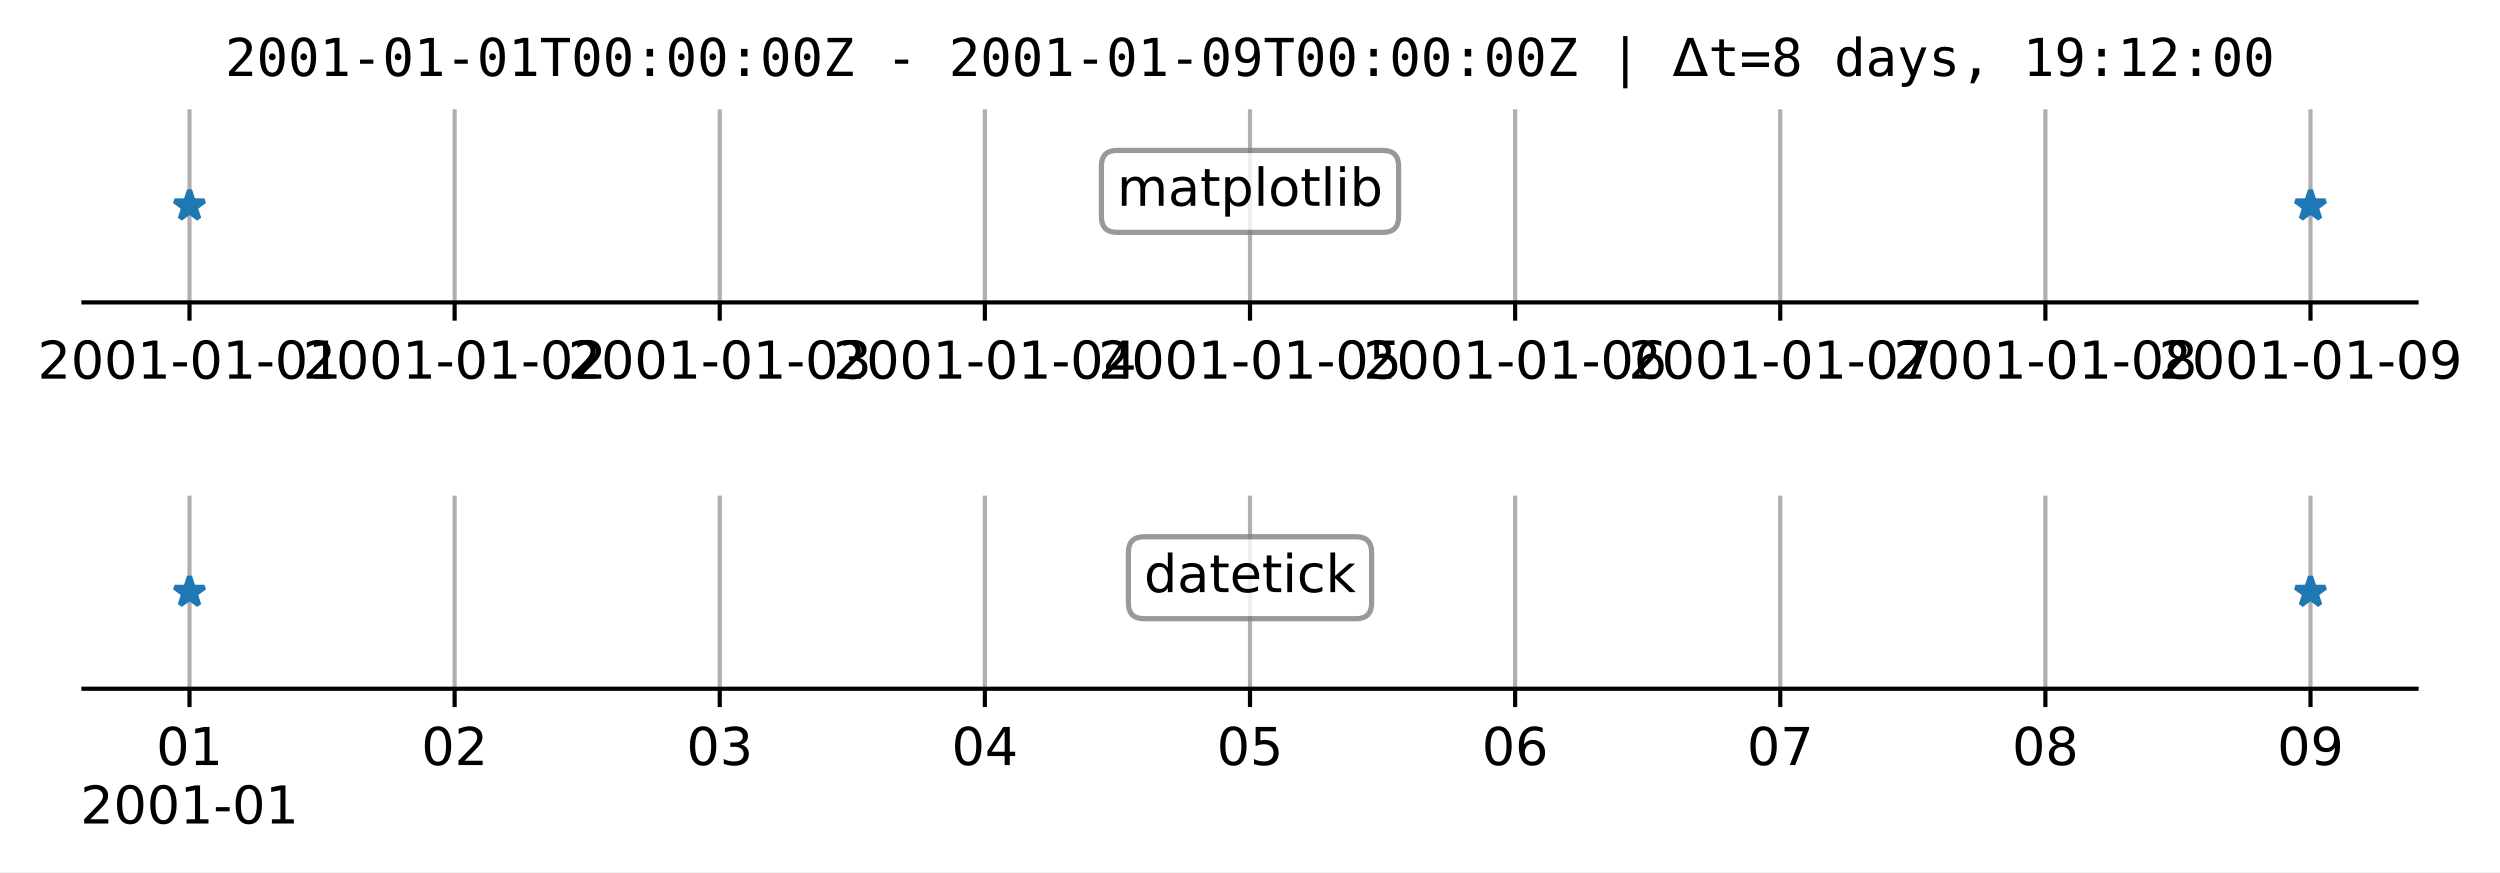
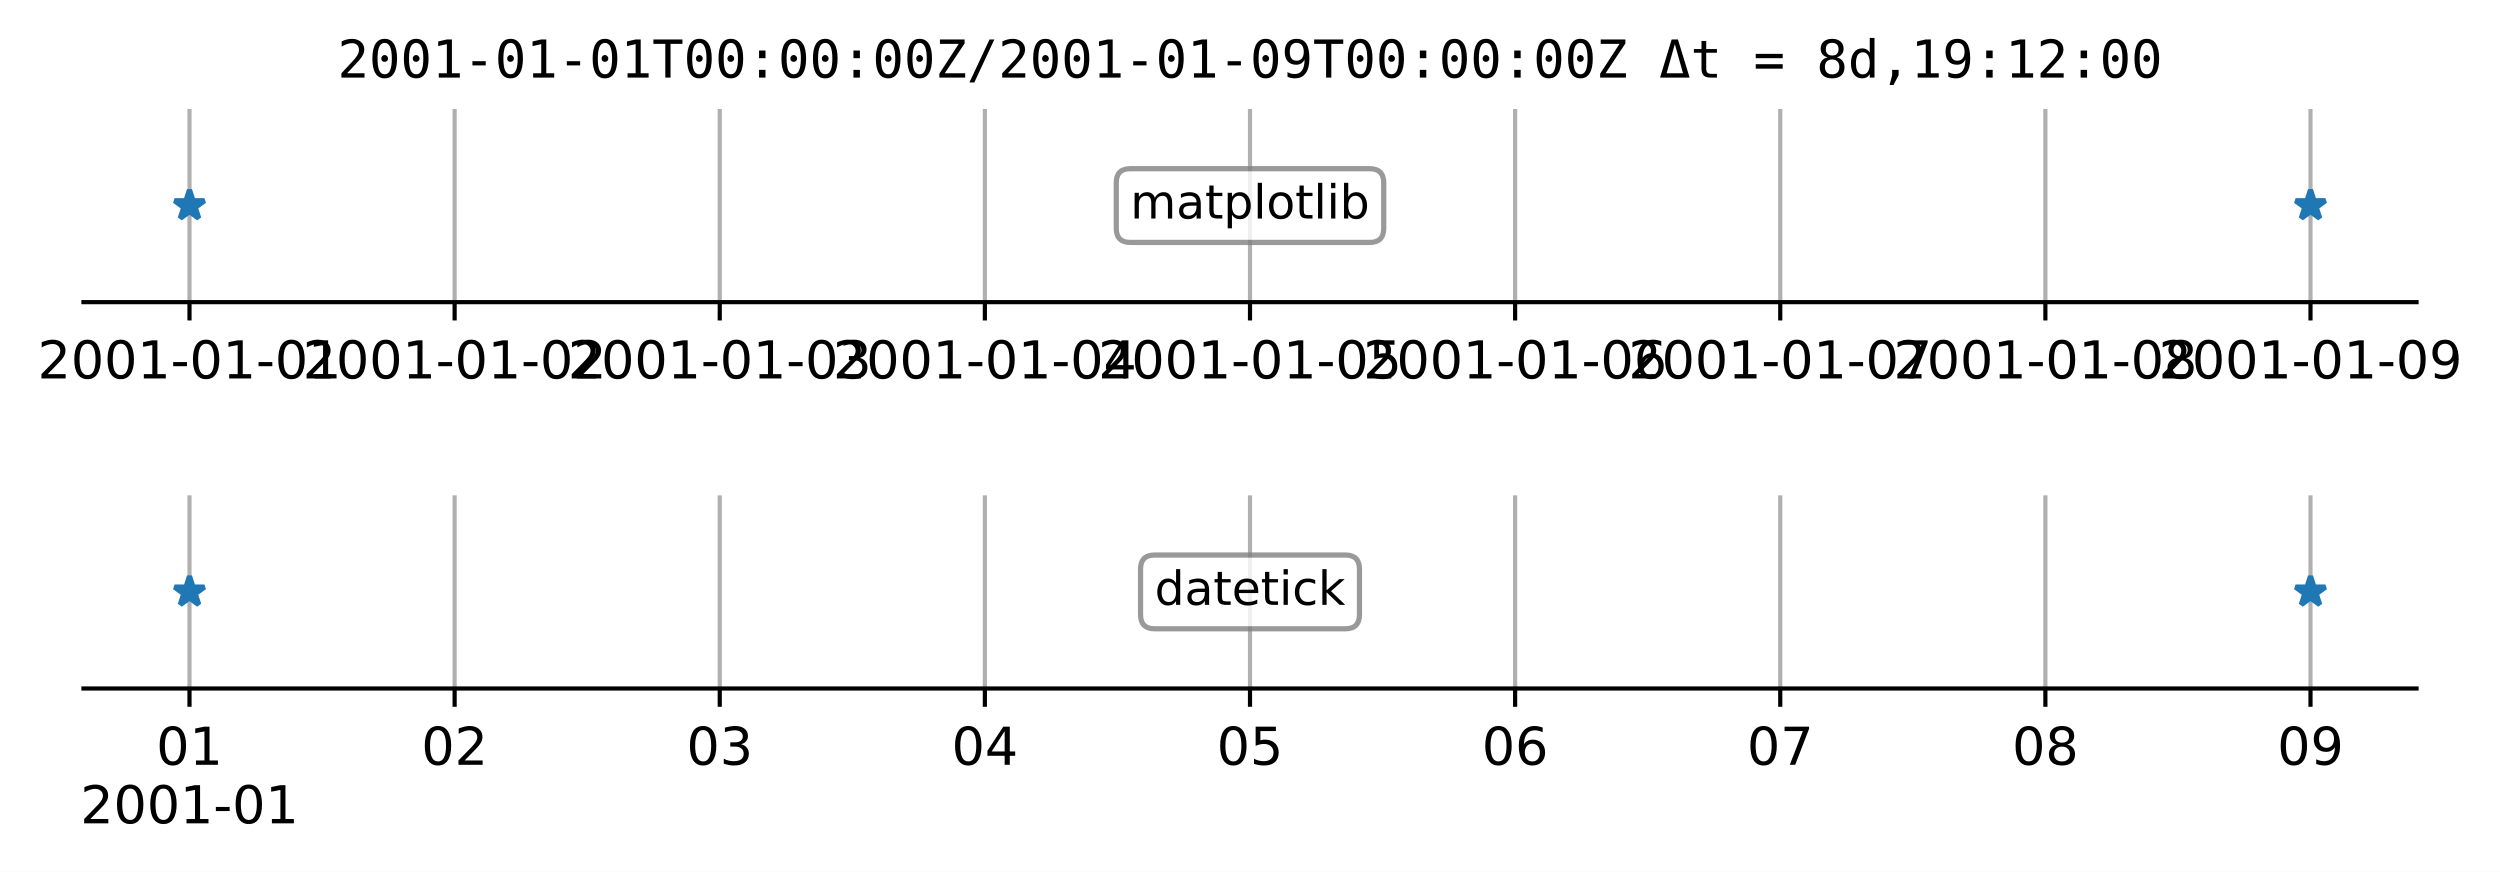
- <svg xmlns="http://www.w3.org/2000/svg" xmlns:xlink="http://www.w3.org/1999/xlink" width="478.334pt" height="166.856pt" viewBox="0 0 478.334 166.856" version="1.1">
+ <svg xmlns="http://www.w3.org/2000/svg" xmlns:xlink="http://www.w3.org/1999/xlink" width="478.334pt" height="166.808pt" viewBox="0 0 478.334 166.808" version="1.1">
  <defs>
    <style type="text/css">*{stroke-linejoin: round; stroke-linecap: butt}</style>
  </defs>
  <g id="figure_1">
    <g id="patch_1">
-       <path d="M 0 166.856  L 478.334 166.856  L 478.334 0  L 0 0  z " style="fill: #ffffff" />
+       <path d="M 0 166.808  L 478.334 166.808  L 478.334 0  L 0 0  z " style="fill: #ffffff" />
    </g>
    <g id="axes_1">
      <g id="patch_2">
-         <path d="M 15.967 57.86  L 462.367 57.86  L 462.367 20.9  L 15.967 20.9  z " style="fill: #ffffff" />
+         <path d="M 15.967 57.812  L 462.367 57.812  L 462.367 20.852  L 15.967 20.852  z " style="fill: #ffffff" />
      </g>
      <g id="matplotlib.axis_1">
        <g id="xtick_1">
          <g id="line2d_1">
-             <path d="M 36.258 57.86  L 36.258 20.9  " clip-path="url(#pf17a32bef1)" style="fill: none; stroke: #b0b0b0; stroke-width: 0.8; stroke-linecap: square" />
+             <path d="M 36.258 57.812  L 36.258 20.852  " clip-path="url(#p30335bb3e2)" style="fill: none; stroke: #b0b0b0; stroke-width: 0.8; stroke-linecap: square" />
          </g>
          <g id="line2d_2">
            <defs>
-               <path id="me325814afb" d="M 0 0  L 0 3.5  " style="stroke: #000000; stroke-width: 0.8" />
+               <path id="m7f9d16325e" d="M 0 0  L 0 3.5  " style="stroke: #000000; stroke-width: 0.8" />
            </defs>
            <g>
-               <use xlink:href="#me325814afb" x="36.258" y="57.86" style="stroke: #000000; stroke-width: 0.8" />
+               <use xlink:href="#m7f9d16325e" x="36.258" y="57.812" style="stroke: #000000; stroke-width: 0.8" />
            </g>
          </g>
          <g id="text_1">
-             <text style="font-size: 10px; font-family: 'DejaVu Sans', 'Bitstream Vera Sans', 'Computer Modern Sans Serif', 'Lucida Grande', 'Verdana', 'Geneva', 'Lucid', 'Arial', 'Helvetica', 'Avant Garde', sans-serif; text-anchor: middle" x="36.258" y="72.458" transform="rotate(-0 36.25781 72.45844)">2001-01-01</text>
+             <text style="font-size: 10px; font-family: 'DejaVu Sans', 'Bitstream Vera Sans', 'Computer Modern Sans Serif', 'Lucida Grande', 'Verdana', 'Geneva', 'Lucid', 'Arial', 'Helvetica', 'Avant Garde', sans-serif; text-anchor: middle" x="36.258" y="72.41" transform="rotate(-0 36.25781 72.41)">2001-01-01</text>
          </g>
        </g>
        <g id="xtick_2">
          <g id="line2d_3">
-             <path d="M 86.985 57.86  L 86.985 20.9  " clip-path="url(#pf17a32bef1)" style="fill: none; stroke: #b0b0b0; stroke-width: 0.8; stroke-linecap: square" />
+             <path d="M 86.985 57.812  L 86.985 20.852  " clip-path="url(#p30335bb3e2)" style="fill: none; stroke: #b0b0b0; stroke-width: 0.8; stroke-linecap: square" />
          </g>
          <g id="line2d_4">
            <g>
-               <use xlink:href="#me325814afb" x="86.985" y="57.86" style="stroke: #000000; stroke-width: 0.8" />
+               <use xlink:href="#m7f9d16325e" x="86.985" y="57.812" style="stroke: #000000; stroke-width: 0.8" />
            </g>
          </g>
          <g id="text_2">
-             <text style="font-size: 10px; font-family: 'DejaVu Sans', 'Bitstream Vera Sans', 'Computer Modern Sans Serif', 'Lucida Grande', 'Verdana', 'Geneva', 'Lucid', 'Arial', 'Helvetica', 'Avant Garde', sans-serif; text-anchor: middle" x="86.985" y="72.458" transform="rotate(-0 86.98508 72.45844)">2001-01-02</text>
+             <text style="font-size: 10px; font-family: 'DejaVu Sans', 'Bitstream Vera Sans', 'Computer Modern Sans Serif', 'Lucida Grande', 'Verdana', 'Geneva', 'Lucid', 'Arial', 'Helvetica', 'Avant Garde', sans-serif; text-anchor: middle" x="86.985" y="72.41" transform="rotate(-0 86.98508 72.41)">2001-01-02</text>
          </g>
        </g>
        <g id="xtick_3">
          <g id="line2d_5">
-             <path d="M 137.712 57.86  L 137.712 20.9  " clip-path="url(#pf17a32bef1)" style="fill: none; stroke: #b0b0b0; stroke-width: 0.8; stroke-linecap: square" />
+             <path d="M 137.712 57.812  L 137.712 20.852  " clip-path="url(#p30335bb3e2)" style="fill: none; stroke: #b0b0b0; stroke-width: 0.8; stroke-linecap: square" />
          </g>
          <g id="line2d_6">
            <g>
-               <use xlink:href="#me325814afb" x="137.712" y="57.86" style="stroke: #000000; stroke-width: 0.8" />
+               <use xlink:href="#m7f9d16325e" x="137.712" y="57.812" style="stroke: #000000; stroke-width: 0.8" />
            </g>
          </g>
          <g id="text_3">
-             <text style="font-size: 10px; font-family: 'DejaVu Sans', 'Bitstream Vera Sans', 'Computer Modern Sans Serif', 'Lucida Grande', 'Verdana', 'Geneva', 'Lucid', 'Arial', 'Helvetica', 'Avant Garde', sans-serif; text-anchor: middle" x="137.712" y="72.458" transform="rotate(-0 137.7124 72.45844)">2001-01-03</text>
+             <text style="font-size: 10px; font-family: 'DejaVu Sans', 'Bitstream Vera Sans', 'Computer Modern Sans Serif', 'Lucida Grande', 'Verdana', 'Geneva', 'Lucid', 'Arial', 'Helvetica', 'Avant Garde', sans-serif; text-anchor: middle" x="137.712" y="72.41" transform="rotate(-0 137.7124 72.41)">2001-01-03</text>
          </g>
        </g>
        <g id="xtick_4">
          <g id="line2d_7">
-             <path d="M 188.44 57.86  L 188.44 20.9  " clip-path="url(#pf17a32bef1)" style="fill: none; stroke: #b0b0b0; stroke-width: 0.8; stroke-linecap: square" />
+             <path d="M 188.44 57.812  L 188.44 20.852  " clip-path="url(#p30335bb3e2)" style="fill: none; stroke: #b0b0b0; stroke-width: 0.8; stroke-linecap: square" />
          </g>
          <g id="line2d_8">
            <g>
-               <use xlink:href="#me325814afb" x="188.44" y="57.86" style="stroke: #000000; stroke-width: 0.8" />
+               <use xlink:href="#m7f9d16325e" x="188.44" y="57.812" style="stroke: #000000; stroke-width: 0.8" />
            </g>
          </g>
          <g id="text_4">
-             <text style="font-size: 10px; font-family: 'DejaVu Sans', 'Bitstream Vera Sans', 'Computer Modern Sans Serif', 'Lucida Grande', 'Verdana', 'Geneva', 'Lucid', 'Arial', 'Helvetica', 'Avant Garde', sans-serif; text-anchor: middle" x="188.44" y="72.458" transform="rotate(-0 188.4396 72.45844)">2001-01-04</text>
+             <text style="font-size: 10px; font-family: 'DejaVu Sans', 'Bitstream Vera Sans', 'Computer Modern Sans Serif', 'Lucida Grande', 'Verdana', 'Geneva', 'Lucid', 'Arial', 'Helvetica', 'Avant Garde', sans-serif; text-anchor: middle" x="188.44" y="72.41" transform="rotate(-0 188.4396 72.41)">2001-01-04</text>
          </g>
        </g>
        <g id="xtick_5">
          <g id="line2d_9">
-             <path d="M 239.167 57.86  L 239.167 20.9  " clip-path="url(#pf17a32bef1)" style="fill: none; stroke: #b0b0b0; stroke-width: 0.8; stroke-linecap: square" />
+             <path d="M 239.167 57.812  L 239.167 20.852  " clip-path="url(#p30335bb3e2)" style="fill: none; stroke: #b0b0b0; stroke-width: 0.8; stroke-linecap: square" />
          </g>
          <g id="line2d_10">
            <g>
-               <use xlink:href="#me325814afb" x="239.167" y="57.86" style="stroke: #000000; stroke-width: 0.8" />
+               <use xlink:href="#m7f9d16325e" x="239.167" y="57.812" style="stroke: #000000; stroke-width: 0.8" />
            </g>
          </g>
          <g id="text_5">
-             <text style="font-size: 10px; font-family: 'DejaVu Sans', 'Bitstream Vera Sans', 'Computer Modern Sans Serif', 'Lucida Grande', 'Verdana', 'Geneva', 'Lucid', 'Arial', 'Helvetica', 'Avant Garde', sans-serif; text-anchor: middle" x="239.167" y="72.458" transform="rotate(-0 239.1669 72.45844)">2001-01-05</text>
+             <text style="font-size: 10px; font-family: 'DejaVu Sans', 'Bitstream Vera Sans', 'Computer Modern Sans Serif', 'Lucida Grande', 'Verdana', 'Geneva', 'Lucid', 'Arial', 'Helvetica', 'Avant Garde', sans-serif; text-anchor: middle" x="239.167" y="72.41" transform="rotate(-0 239.1669 72.41)">2001-01-05</text>
          </g>
        </g>
        <g id="xtick_6">
          <g id="line2d_11">
-             <path d="M 289.894 57.86  L 289.894 20.9  " clip-path="url(#pf17a32bef1)" style="fill: none; stroke: #b0b0b0; stroke-width: 0.8; stroke-linecap: square" />
+             <path d="M 289.894 57.812  L 289.894 20.852  " clip-path="url(#p30335bb3e2)" style="fill: none; stroke: #b0b0b0; stroke-width: 0.8; stroke-linecap: square" />
          </g>
          <g id="line2d_12">
            <g>
-               <use xlink:href="#me325814afb" x="289.894" y="57.86" style="stroke: #000000; stroke-width: 0.8" />
+               <use xlink:href="#m7f9d16325e" x="289.894" y="57.812" style="stroke: #000000; stroke-width: 0.8" />
            </g>
          </g>
          <g id="text_6">
-             <text style="font-size: 10px; font-family: 'DejaVu Sans', 'Bitstream Vera Sans', 'Computer Modern Sans Serif', 'Lucida Grande', 'Verdana', 'Geneva', 'Lucid', 'Arial', 'Helvetica', 'Avant Garde', sans-serif; text-anchor: middle" x="289.894" y="72.458" transform="rotate(-0 289.8942 72.45844)">2001-01-06</text>
+             <text style="font-size: 10px; font-family: 'DejaVu Sans', 'Bitstream Vera Sans', 'Computer Modern Sans Serif', 'Lucida Grande', 'Verdana', 'Geneva', 'Lucid', 'Arial', 'Helvetica', 'Avant Garde', sans-serif; text-anchor: middle" x="289.894" y="72.41" transform="rotate(-0 289.8942 72.41)">2001-01-06</text>
          </g>
        </g>
        <g id="xtick_7">
          <g id="line2d_13">
-             <path d="M 340.621 57.86  L 340.621 20.9  " clip-path="url(#pf17a32bef1)" style="fill: none; stroke: #b0b0b0; stroke-width: 0.8; stroke-linecap: square" />
+             <path d="M 340.621 57.812  L 340.621 20.852  " clip-path="url(#p30335bb3e2)" style="fill: none; stroke: #b0b0b0; stroke-width: 0.8; stroke-linecap: square" />
          </g>
          <g id="line2d_14">
            <g>
-               <use xlink:href="#me325814afb" x="340.621" y="57.86" style="stroke: #000000; stroke-width: 0.8" />
+               <use xlink:href="#m7f9d16325e" x="340.621" y="57.812" style="stroke: #000000; stroke-width: 0.8" />
            </g>
          </g>
          <g id="text_7">
-             <text style="font-size: 10px; font-family: 'DejaVu Sans', 'Bitstream Vera Sans', 'Computer Modern Sans Serif', 'Lucida Grande', 'Verdana', 'Geneva', 'Lucid', 'Arial', 'Helvetica', 'Avant Garde', sans-serif; text-anchor: middle" x="340.621" y="72.458" transform="rotate(-0 340.6214 72.45844)">2001-01-07</text>
+             <text style="font-size: 10px; font-family: 'DejaVu Sans', 'Bitstream Vera Sans', 'Computer Modern Sans Serif', 'Lucida Grande', 'Verdana', 'Geneva', 'Lucid', 'Arial', 'Helvetica', 'Avant Garde', sans-serif; text-anchor: middle" x="340.621" y="72.41" transform="rotate(-0 340.6214 72.41)">2001-01-07</text>
          </g>
        </g>
        <g id="xtick_8">
          <g id="line2d_15">
-             <path d="M 391.349 57.86  L 391.349 20.9  " clip-path="url(#pf17a32bef1)" style="fill: none; stroke: #b0b0b0; stroke-width: 0.8; stroke-linecap: square" />
+             <path d="M 391.349 57.812  L 391.349 20.852  " clip-path="url(#p30335bb3e2)" style="fill: none; stroke: #b0b0b0; stroke-width: 0.8; stroke-linecap: square" />
          </g>
          <g id="line2d_16">
            <g>
-               <use xlink:href="#me325814afb" x="391.349" y="57.86" style="stroke: #000000; stroke-width: 0.8" />
+               <use xlink:href="#m7f9d16325e" x="391.349" y="57.812" style="stroke: #000000; stroke-width: 0.8" />
            </g>
          </g>
          <g id="text_8">
-             <text style="font-size: 10px; font-family: 'DejaVu Sans', 'Bitstream Vera Sans', 'Computer Modern Sans Serif', 'Lucida Grande', 'Verdana', 'Geneva', 'Lucid', 'Arial', 'Helvetica', 'Avant Garde', sans-serif; text-anchor: middle" x="391.349" y="72.458" transform="rotate(-0 391.3487 72.45844)">2001-01-08</text>
+             <text style="font-size: 10px; font-family: 'DejaVu Sans', 'Bitstream Vera Sans', 'Computer Modern Sans Serif', 'Lucida Grande', 'Verdana', 'Geneva', 'Lucid', 'Arial', 'Helvetica', 'Avant Garde', sans-serif; text-anchor: middle" x="391.349" y="72.41" transform="rotate(-0 391.3487 72.41)">2001-01-08</text>
          </g>
        </g>
        <g id="xtick_9">
          <g id="line2d_17">
-             <path d="M 442.076 57.86  L 442.076 20.9  " clip-path="url(#pf17a32bef1)" style="fill: none; stroke: #b0b0b0; stroke-width: 0.8; stroke-linecap: square" />
+             <path d="M 442.076 57.812  L 442.076 20.852  " clip-path="url(#p30335bb3e2)" style="fill: none; stroke: #b0b0b0; stroke-width: 0.8; stroke-linecap: square" />
          </g>
          <g id="line2d_18">
            <g>
-               <use xlink:href="#me325814afb" x="442.076" y="57.86" style="stroke: #000000; stroke-width: 0.8" />
+               <use xlink:href="#m7f9d16325e" x="442.076" y="57.812" style="stroke: #000000; stroke-width: 0.8" />
            </g>
          </g>
          <g id="text_9">
-             <text style="font-size: 10px; font-family: 'DejaVu Sans', 'Bitstream Vera Sans', 'Computer Modern Sans Serif', 'Lucida Grande', 'Verdana', 'Geneva', 'Lucid', 'Arial', 'Helvetica', 'Avant Garde', sans-serif; text-anchor: middle" x="442.076" y="72.458" transform="rotate(-0 442.076 72.45844)">2001-01-09</text>
+             <text style="font-size: 10px; font-family: 'DejaVu Sans', 'Bitstream Vera Sans', 'Computer Modern Sans Serif', 'Lucida Grande', 'Verdana', 'Geneva', 'Lucid', 'Arial', 'Helvetica', 'Avant Garde', sans-serif; text-anchor: middle" x="442.076" y="72.41" transform="rotate(-0 442.076 72.41)">2001-01-09</text>
          </g>
        </g>
      </g>
      <g id="line2d_19">
        <defs>
-           <path id="m3e14583395" d="M 0 -3  L -0.674 -0.927  L -2.853 -0.927  L -1.09 0.354  L -1.763 2.427  L -0 1.146  L 1.763 2.427  L 1.09 0.354  L 2.853 -0.927  L 0.674 -0.927  z " style="stroke: #1f77b4; stroke-linejoin: bevel" />
+           <path id="ma460744a29" d="M 0 -3  L -0.674 -0.927  L -2.853 -0.927  L -1.09 0.354  L -1.763 2.427  L -0 1.146  L 1.763 2.427  L 1.09 0.354  L 2.853 -0.927  L 0.674 -0.927  z " style="stroke: #1f77b4; stroke-linejoin: bevel" />
        </defs>
-         <g clip-path="url(#pf17a32bef1)">
-           <use xlink:href="#m3e14583395" x="36.258" y="39.38" style="fill: #1f77b4; stroke: #1f77b4; stroke-linejoin: bevel" />
-           <use xlink:href="#m3e14583395" x="442.076" y="39.38" style="fill: #1f77b4; stroke: #1f77b4; stroke-linejoin: bevel" />
+         <g clip-path="url(#p30335bb3e2)">
+           <use xlink:href="#ma460744a29" x="36.258" y="39.332" style="fill: #1f77b4; stroke: #1f77b4; stroke-linejoin: bevel" />
+           <use xlink:href="#ma460744a29" x="442.076" y="39.332" style="fill: #1f77b4; stroke: #1f77b4; stroke-linejoin: bevel" />
        </g>
      </g>
      <g id="patch_3">
-         <path d="M 15.967 57.86  L 462.367 57.86  " style="fill: none; stroke: #000000; stroke-width: 0.8; stroke-linejoin: miter; stroke-linecap: square" />
+         <path d="M 15.967 57.812  L 462.367 57.812  " style="fill: none; stroke: #000000; stroke-width: 0.8; stroke-linejoin: miter; stroke-linecap: square" />
      </g>
      <g id="text_10">
        <g id="patch_4">
-           <path d="M 213.737 44.46  L 264.597 44.46  Q 267.597 44.46 267.597 41.46  L 267.597 31.782  Q 267.597 28.782 264.597 28.782  L 213.737 28.782  Q 210.737 28.782 210.737 31.782  L 210.737 41.46  Q 210.737 44.46 213.737 44.46  z " style="fill: #ffffff; opacity: 0.8; stroke: #808080; stroke-linejoin: miter" />
-         </g>
-         <text style="font-size: 10px; font-family: 'DejaVu Sans', 'Bitstream Vera Sans', 'Computer Modern Sans Serif', 'Lucida Grande', 'Verdana', 'Geneva', 'Lucid', 'Arial', 'Helvetica', 'Avant Garde', sans-serif; text-anchor: middle" x="239.167" y="39.38" transform="rotate(-0 239.1669 39.38)">matplotlib</text>
+           <path d="M 216.28 46.387  L 262.054 46.387  Q 264.754 46.387 264.754 43.687  L 264.754 34.976  Q 264.754 32.276 262.054 32.276  L 216.28 32.276  Q 213.58 32.276 213.58 34.976  L 213.58 43.687  Q 213.58 46.387 216.28 46.387  z " style="fill: #ffffff; opacity: 0.8; stroke: #808080; stroke-linejoin: miter" />
+         </g>
+         <text style="font-size: 9px; font-family: 'DejaVu Sans', 'Bitstream Vera Sans', 'Computer Modern Sans Serif', 'Lucida Grande', 'Verdana', 'Geneva', 'Lucid', 'Arial', 'Helvetica', 'Avant Garde', sans-serif; text-anchor: middle" x="239.167" y="41.815" transform="rotate(-0 239.1669 41.815)">matplotlib</text>
      </g>
      <g id="text_11">
-         <g transform="translate(43.0669 14.9)">
-           <text>
-             <tspan x="0" y="-0.359" style="font-size: 10px; font-family: 'DejaVu Sans Mono'">2</tspan>
-             <tspan x="6.021" y="-0.359" style="font-size: 10px; font-family: 'DejaVu Sans Mono'">0</tspan>
-             <tspan x="12.041" y="-0.359" style="font-size: 10px; font-family: 'DejaVu Sans Mono'">0</tspan>
-             <tspan x="18.062" y="-0.359" style="font-size: 10px; font-family: 'DejaVu Sans Mono'">1</tspan>
-             <tspan x="24.082" y="-0.359" style="font-size: 10px; font-family: 'DejaVu Sans Mono'">-</tspan>
-             <tspan x="30.103" y="-0.359" style="font-size: 10px; font-family: 'DejaVu Sans Mono'">0</tspan>
-             <tspan x="36.123" y="-0.359" style="font-size: 10px; font-family: 'DejaVu Sans Mono'">1</tspan>
-             <tspan x="42.144" y="-0.359" style="font-size: 10px; font-family: 'DejaVu Sans Mono'">-</tspan>
-             <tspan x="48.164" y="-0.359" style="font-size: 10px; font-family: 'DejaVu Sans Mono'">0</tspan>
-             <tspan x="54.185" y="-0.359" style="font-size: 10px; font-family: 'DejaVu Sans Mono'">1</tspan>
-             <tspan x="60.205" y="-0.359" style="font-size: 10px; font-family: 'DejaVu Sans Mono'">T</tspan>
-             <tspan x="66.226" y="-0.359" style="font-size: 10px; font-family: 'DejaVu Sans Mono'">0</tspan>
-             <tspan x="72.246" y="-0.359" style="font-size: 10px; font-family: 'DejaVu Sans Mono'">0</tspan>
-             <tspan x="78.267" y="-0.359" style="font-size: 10px; font-family: 'DejaVu Sans Mono'">:</tspan>
-             <tspan x="84.287" y="-0.359" style="font-size: 10px; font-family: 'DejaVu Sans Mono'">0</tspan>
-             <tspan x="90.308" y="-0.359" style="font-size: 10px; font-family: 'DejaVu Sans Mono'">0</tspan>
-             <tspan x="96.328" y="-0.359" style="font-size: 10px; font-family: 'DejaVu Sans Mono'">:</tspan>
-             <tspan x="102.349" y="-0.359" style="font-size: 10px; font-family: 'DejaVu Sans Mono'">0</tspan>
-             <tspan x="108.369" y="-0.359" style="font-size: 10px; font-family: 'DejaVu Sans Mono'">0</tspan>
-             <tspan x="114.39" y="-0.359" style="font-size: 10px; font-family: 'DejaVu Sans Mono'">Z</tspan>
-             <tspan x="120.41" y="-0.359" style="font-size: 10px; font-family: 'DejaVu Sans Mono'"> </tspan>
-             <tspan x="126.431" y="-0.359" style="font-size: 10px; font-family: 'DejaVu Sans Mono'">-</tspan>
-             <tspan x="132.451" y="-0.359" style="font-size: 10px; font-family: 'DejaVu Sans Mono'"> </tspan>
-             <tspan x="138.472" y="-0.359" style="font-size: 10px; font-family: 'DejaVu Sans Mono'">2</tspan>
-             <tspan x="144.492" y="-0.359" style="font-size: 10px; font-family: 'DejaVu Sans Mono'">0</tspan>
-             <tspan x="150.513" y="-0.359" style="font-size: 10px; font-family: 'DejaVu Sans Mono'">0</tspan>
-             <tspan x="156.533" y="-0.359" style="font-size: 10px; font-family: 'DejaVu Sans Mono'">1</tspan>
-             <tspan x="162.554" y="-0.359" style="font-size: 10px; font-family: 'DejaVu Sans Mono'">-</tspan>
-             <tspan x="168.574" y="-0.359" style="font-size: 10px; font-family: 'DejaVu Sans Mono'">0</tspan>
-             <tspan x="174.595" y="-0.359" style="font-size: 10px; font-family: 'DejaVu Sans Mono'">1</tspan>
-             <tspan x="180.615" y="-0.359" style="font-size: 10px; font-family: 'DejaVu Sans Mono'">-</tspan>
-             <tspan x="186.636" y="-0.359" style="font-size: 10px; font-family: 'DejaVu Sans Mono'">0</tspan>
-             <tspan x="192.656" y="-0.359" style="font-size: 10px; font-family: 'DejaVu Sans Mono'">9</tspan>
-             <tspan x="198.677" y="-0.359" style="font-size: 10px; font-family: 'DejaVu Sans Mono'">T</tspan>
-             <tspan x="204.697" y="-0.359" style="font-size: 10px; font-family: 'DejaVu Sans Mono'">0</tspan>
-             <tspan x="210.718" y="-0.359" style="font-size: 10px; font-family: 'DejaVu Sans Mono'">0</tspan>
-             <tspan x="216.738" y="-0.359" style="font-size: 10px; font-family: 'DejaVu Sans Mono'">:</tspan>
-             <tspan x="222.759" y="-0.359" style="font-size: 10px; font-family: 'DejaVu Sans Mono'">0</tspan>
-             <tspan x="228.779" y="-0.359" style="font-size: 10px; font-family: 'DejaVu Sans Mono'">0</tspan>
-             <tspan x="234.8" y="-0.359" style="font-size: 10px; font-family: 'DejaVu Sans Mono'">:</tspan>
-             <tspan x="240.82" y="-0.359" style="font-size: 10px; font-family: 'DejaVu Sans Mono'">0</tspan>
-             <tspan x="246.841" y="-0.359" style="font-size: 10px; font-family: 'DejaVu Sans Mono'">0</tspan>
-             <tspan x="252.861" y="-0.359" style="font-size: 10px; font-family: 'DejaVu Sans Mono'">Z</tspan>
-             <tspan x="258.882" y="-0.359" style="font-size: 10px; font-family: 'DejaVu Sans Mono'"> </tspan>
-             <tspan x="264.902" y="-0.359" style="font-size: 10px; font-family: 'DejaVu Sans Mono'">|</tspan>
-             <tspan x="270.923" y="-0.359" style="font-size: 10px; font-family: 'DejaVu Sans Mono'"> </tspan>
-             <tspan x="283.784" y="-0.359" style="font-size: 10px; font-family: 'DejaVu Sans Mono'">t</tspan>
-             <tspan x="289.805" y="-0.359" style="font-size: 10px; font-family: 'DejaVu Sans Mono'">=</tspan>
-             <tspan x="295.825" y="-0.359" style="font-size: 10px; font-family: 'DejaVu Sans Mono'">8</tspan>
-             <tspan x="301.846" y="-0.359" style="font-size: 10px; font-family: 'DejaVu Sans Mono'"> </tspan>
-             <tspan x="307.866" y="-0.359" style="font-size: 10px; font-family: 'DejaVu Sans Mono'">d</tspan>
-             <tspan x="313.887" y="-0.359" style="font-size: 10px; font-family: 'DejaVu Sans Mono'">a</tspan>
-             <tspan x="319.907" y="-0.359" style="font-size: 10px; font-family: 'DejaVu Sans Mono'">y</tspan>
-             <tspan x="325.928" y="-0.359" style="font-size: 10px; font-family: 'DejaVu Sans Mono'">s</tspan>
-             <tspan x="331.948" y="-0.359" style="font-size: 10px; font-family: 'DejaVu Sans Mono'">,</tspan>
-             <tspan x="337.969" y="-0.359" style="font-size: 10px; font-family: 'DejaVu Sans Mono'"> </tspan>
-             <tspan x="343.989" y="-0.359" style="font-size: 10px; font-family: 'DejaVu Sans Mono'">1</tspan>
-             <tspan x="350.01" y="-0.359" style="font-size: 10px; font-family: 'DejaVu Sans Mono'">9</tspan>
-             <tspan x="356.03" y="-0.359" style="font-size: 10px; font-family: 'DejaVu Sans Mono'">:</tspan>
-             <tspan x="362.051" y="-0.359" style="font-size: 10px; font-family: 'DejaVu Sans Mono'">1</tspan>
-             <tspan x="368.071" y="-0.359" style="font-size: 10px; font-family: 'DejaVu Sans Mono'">2</tspan>
-             <tspan x="374.092" y="-0.359" style="font-size: 10px; font-family: 'DejaVu Sans Mono'">:</tspan>
-             <tspan x="380.112" y="-0.359" style="font-size: 10px; font-family: 'DejaVu Sans Mono'">0</tspan>
-             <tspan x="386.133" y="-0.359" style="font-size: 10px; font-family: 'DejaVu Sans Mono'">0</tspan>
-             <tspan x="276.943" y="-0.359" style="font-size: 10px; font-family: 'DejaVu Sans'">Δ</tspan>
-           </text>
-         </g>
+         <text style="font-size: 10px; font-family: 'DejaVu Sans Mono', 'Bitstream Vera Sans Mono', 'Computer Modern Typewriter', 'Andale Mono', 'Nimbus Mono L', 'Courier New', 'Courier', 'Fixed', 'Terminal', monospace; text-anchor: middle" x="239.167" y="14.852" transform="rotate(-0 239.1669 14.85156)">2001-01-01T00:00:00Z/2001-01-09T00:00:00Z Δt = 8d,19:12:00</text>
      </g>
    </g>
    <g id="axes_2">
      <g id="patch_5">
-         <path d="M 15.967 131.78  L 462.367 131.78  L 462.367 94.82  L 15.967 94.82  z " style="fill: #ffffff" />
+         <path d="M 15.967 131.732  L 462.367 131.732  L 462.367 94.772  L 15.967 94.772  z " style="fill: #ffffff" />
      </g>
      <g id="matplotlib.axis_2">
        <g id="xtick_10">
          <g id="line2d_20">
-             <path d="M 36.258 131.78  L 36.258 94.82  " clip-path="url(#p1e97146e74)" style="fill: none; stroke: #b0b0b0; stroke-width: 0.8; stroke-linecap: square" />
+             <path d="M 36.258 131.732  L 36.258 94.772  " clip-path="url(#pf713ac0dee)" style="fill: none; stroke: #b0b0b0; stroke-width: 0.8; stroke-linecap: square" />
          </g>
          <g id="line2d_21">
            <g>
-               <use xlink:href="#me325814afb" x="36.258" y="131.78" style="stroke: #000000; stroke-width: 0.8" />
+               <use xlink:href="#m7f9d16325e" x="36.258" y="131.732" style="stroke: #000000; stroke-width: 0.8" />
            </g>
          </g>
          <g id="text_12">
-             <text style="font-size: 10px; font-family: 'DejaVu Sans', 'Bitstream Vera Sans', 'Computer Modern Sans Serif', 'Lucida Grande', 'Verdana', 'Geneva', 'Lucid', 'Arial', 'Helvetica', 'Avant Garde', sans-serif" transform="translate(29.89531 146.3784)">01</text>
-             <text style="font-size: 10px; font-family: 'DejaVu Sans', 'Bitstream Vera Sans', 'Computer Modern Sans Serif', 'Lucida Grande', 'Verdana', 'Geneva', 'Lucid', 'Arial', 'Helvetica', 'Avant Garde', sans-serif" transform="translate(15.36641 157.5762)">2001-01</text>
+             <text style="font-size: 10px; font-family: 'DejaVu Sans', 'Bitstream Vera Sans', 'Computer Modern Sans Serif', 'Lucida Grande', 'Verdana', 'Geneva', 'Lucid', 'Arial', 'Helvetica', 'Avant Garde', sans-serif" transform="translate(29.89531 146.33)">01</text>
+             <text style="font-size: 10px; font-family: 'DejaVu Sans', 'Bitstream Vera Sans', 'Computer Modern Sans Serif', 'Lucida Grande', 'Verdana', 'Geneva', 'Lucid', 'Arial', 'Helvetica', 'Avant Garde', sans-serif" transform="translate(15.36641 157.5278)">2001-01</text>
          </g>
        </g>
        <g id="xtick_11">
          <g id="line2d_22">
-             <path d="M 86.985 131.78  L 86.985 94.82  " clip-path="url(#p1e97146e74)" style="fill: none; stroke: #b0b0b0; stroke-width: 0.8; stroke-linecap: square" />
+             <path d="M 86.985 131.732  L 86.985 94.772  " clip-path="url(#pf713ac0dee)" style="fill: none; stroke: #b0b0b0; stroke-width: 0.8; stroke-linecap: square" />
          </g>
          <g id="line2d_23">
            <g>
-               <use xlink:href="#me325814afb" x="86.985" y="131.78" style="stroke: #000000; stroke-width: 0.8" />
+               <use xlink:href="#m7f9d16325e" x="86.985" y="131.732" style="stroke: #000000; stroke-width: 0.8" />
            </g>
          </g>
          <g id="text_13">
-             <text style="font-size: 10px; font-family: 'DejaVu Sans', 'Bitstream Vera Sans', 'Computer Modern Sans Serif', 'Lucida Grande', 'Verdana', 'Geneva', 'Lucid', 'Arial', 'Helvetica', 'Avant Garde', sans-serif; text-anchor: middle" x="86.985" y="146.378" transform="rotate(-0 86.98508 146.3784)">02</text>
+             <text style="font-size: 10px; font-family: 'DejaVu Sans', 'Bitstream Vera Sans', 'Computer Modern Sans Serif', 'Lucida Grande', 'Verdana', 'Geneva', 'Lucid', 'Arial', 'Helvetica', 'Avant Garde', sans-serif; text-anchor: middle" x="86.985" y="146.33" transform="rotate(-0 86.98508 146.33)">02</text>
          </g>
        </g>
        <g id="xtick_12">
          <g id="line2d_24">
-             <path d="M 137.712 131.78  L 137.712 94.82  " clip-path="url(#p1e97146e74)" style="fill: none; stroke: #b0b0b0; stroke-width: 0.8; stroke-linecap: square" />
+             <path d="M 137.712 131.732  L 137.712 94.772  " clip-path="url(#pf713ac0dee)" style="fill: none; stroke: #b0b0b0; stroke-width: 0.8; stroke-linecap: square" />
          </g>
          <g id="line2d_25">
            <g>
-               <use xlink:href="#me325814afb" x="137.712" y="131.78" style="stroke: #000000; stroke-width: 0.8" />
+               <use xlink:href="#m7f9d16325e" x="137.712" y="131.732" style="stroke: #000000; stroke-width: 0.8" />
            </g>
          </g>
          <g id="text_14">
-             <text style="font-size: 10px; font-family: 'DejaVu Sans', 'Bitstream Vera Sans', 'Computer Modern Sans Serif', 'Lucida Grande', 'Verdana', 'Geneva', 'Lucid', 'Arial', 'Helvetica', 'Avant Garde', sans-serif; text-anchor: middle" x="137.712" y="146.378" transform="rotate(-0 137.7124 146.3784)">03</text>
+             <text style="font-size: 10px; font-family: 'DejaVu Sans', 'Bitstream Vera Sans', 'Computer Modern Sans Serif', 'Lucida Grande', 'Verdana', 'Geneva', 'Lucid', 'Arial', 'Helvetica', 'Avant Garde', sans-serif; text-anchor: middle" x="137.712" y="146.33" transform="rotate(-0 137.7124 146.33)">03</text>
          </g>
        </g>
        <g id="xtick_13">
          <g id="line2d_26">
-             <path d="M 188.44 131.78  L 188.44 94.82  " clip-path="url(#p1e97146e74)" style="fill: none; stroke: #b0b0b0; stroke-width: 0.8; stroke-linecap: square" />
+             <path d="M 188.44 131.732  L 188.44 94.772  " clip-path="url(#pf713ac0dee)" style="fill: none; stroke: #b0b0b0; stroke-width: 0.8; stroke-linecap: square" />
          </g>
          <g id="line2d_27">
            <g>
-               <use xlink:href="#me325814afb" x="188.44" y="131.78" style="stroke: #000000; stroke-width: 0.8" />
+               <use xlink:href="#m7f9d16325e" x="188.44" y="131.732" style="stroke: #000000; stroke-width: 0.8" />
            </g>
          </g>
          <g id="text_15">
-             <text style="font-size: 10px; font-family: 'DejaVu Sans', 'Bitstream Vera Sans', 'Computer Modern Sans Serif', 'Lucida Grande', 'Verdana', 'Geneva', 'Lucid', 'Arial', 'Helvetica', 'Avant Garde', sans-serif; text-anchor: middle" x="188.44" y="146.378" transform="rotate(-0 188.4396 146.3784)">04</text>
+             <text style="font-size: 10px; font-family: 'DejaVu Sans', 'Bitstream Vera Sans', 'Computer Modern Sans Serif', 'Lucida Grande', 'Verdana', 'Geneva', 'Lucid', 'Arial', 'Helvetica', 'Avant Garde', sans-serif; text-anchor: middle" x="188.44" y="146.33" transform="rotate(-0 188.4396 146.33)">04</text>
          </g>
        </g>
        <g id="xtick_14">
          <g id="line2d_28">
-             <path d="M 239.167 131.78  L 239.167 94.82  " clip-path="url(#p1e97146e74)" style="fill: none; stroke: #b0b0b0; stroke-width: 0.8; stroke-linecap: square" />
+             <path d="M 239.167 131.732  L 239.167 94.772  " clip-path="url(#pf713ac0dee)" style="fill: none; stroke: #b0b0b0; stroke-width: 0.8; stroke-linecap: square" />
          </g>
          <g id="line2d_29">
            <g>
-               <use xlink:href="#me325814afb" x="239.167" y="131.78" style="stroke: #000000; stroke-width: 0.8" />
+               <use xlink:href="#m7f9d16325e" x="239.167" y="131.732" style="stroke: #000000; stroke-width: 0.8" />
            </g>
          </g>
          <g id="text_16">
-             <text style="font-size: 10px; font-family: 'DejaVu Sans', 'Bitstream Vera Sans', 'Computer Modern Sans Serif', 'Lucida Grande', 'Verdana', 'Geneva', 'Lucid', 'Arial', 'Helvetica', 'Avant Garde', sans-serif; text-anchor: middle" x="239.167" y="146.378" transform="rotate(-0 239.1669 146.3784)">05</text>
+             <text style="font-size: 10px; font-family: 'DejaVu Sans', 'Bitstream Vera Sans', 'Computer Modern Sans Serif', 'Lucida Grande', 'Verdana', 'Geneva', 'Lucid', 'Arial', 'Helvetica', 'Avant Garde', sans-serif; text-anchor: middle" x="239.167" y="146.33" transform="rotate(-0 239.1669 146.33)">05</text>
          </g>
        </g>
        <g id="xtick_15">
          <g id="line2d_30">
-             <path d="M 289.894 131.78  L 289.894 94.82  " clip-path="url(#p1e97146e74)" style="fill: none; stroke: #b0b0b0; stroke-width: 0.8; stroke-linecap: square" />
+             <path d="M 289.894 131.732  L 289.894 94.772  " clip-path="url(#pf713ac0dee)" style="fill: none; stroke: #b0b0b0; stroke-width: 0.8; stroke-linecap: square" />
          </g>
          <g id="line2d_31">
            <g>
-               <use xlink:href="#me325814afb" x="289.894" y="131.78" style="stroke: #000000; stroke-width: 0.8" />
+               <use xlink:href="#m7f9d16325e" x="289.894" y="131.732" style="stroke: #000000; stroke-width: 0.8" />
            </g>
          </g>
          <g id="text_17">
-             <text style="font-size: 10px; font-family: 'DejaVu Sans', 'Bitstream Vera Sans', 'Computer Modern Sans Serif', 'Lucida Grande', 'Verdana', 'Geneva', 'Lucid', 'Arial', 'Helvetica', 'Avant Garde', sans-serif; text-anchor: middle" x="289.894" y="146.378" transform="rotate(-0 289.8942 146.3784)">06</text>
+             <text style="font-size: 10px; font-family: 'DejaVu Sans', 'Bitstream Vera Sans', 'Computer Modern Sans Serif', 'Lucida Grande', 'Verdana', 'Geneva', 'Lucid', 'Arial', 'Helvetica', 'Avant Garde', sans-serif; text-anchor: middle" x="289.894" y="146.33" transform="rotate(-0 289.8942 146.33)">06</text>
          </g>
        </g>
        <g id="xtick_16">
          <g id="line2d_32">
-             <path d="M 340.621 131.78  L 340.621 94.82  " clip-path="url(#p1e97146e74)" style="fill: none; stroke: #b0b0b0; stroke-width: 0.8; stroke-linecap: square" />
+             <path d="M 340.621 131.732  L 340.621 94.772  " clip-path="url(#pf713ac0dee)" style="fill: none; stroke: #b0b0b0; stroke-width: 0.8; stroke-linecap: square" />
          </g>
          <g id="line2d_33">
            <g>
-               <use xlink:href="#me325814afb" x="340.621" y="131.78" style="stroke: #000000; stroke-width: 0.8" />
+               <use xlink:href="#m7f9d16325e" x="340.621" y="131.732" style="stroke: #000000; stroke-width: 0.8" />
            </g>
          </g>
          <g id="text_18">
-             <text style="font-size: 10px; font-family: 'DejaVu Sans', 'Bitstream Vera Sans', 'Computer Modern Sans Serif', 'Lucida Grande', 'Verdana', 'Geneva', 'Lucid', 'Arial', 'Helvetica', 'Avant Garde', sans-serif; text-anchor: middle" x="340.621" y="146.378" transform="rotate(-0 340.6214 146.3784)">07</text>
+             <text style="font-size: 10px; font-family: 'DejaVu Sans', 'Bitstream Vera Sans', 'Computer Modern Sans Serif', 'Lucida Grande', 'Verdana', 'Geneva', 'Lucid', 'Arial', 'Helvetica', 'Avant Garde', sans-serif; text-anchor: middle" x="340.621" y="146.33" transform="rotate(-0 340.6214 146.33)">07</text>
          </g>
        </g>
        <g id="xtick_17">
          <g id="line2d_34">
-             <path d="M 391.349 131.78  L 391.349 94.82  " clip-path="url(#p1e97146e74)" style="fill: none; stroke: #b0b0b0; stroke-width: 0.8; stroke-linecap: square" />
+             <path d="M 391.349 131.732  L 391.349 94.772  " clip-path="url(#pf713ac0dee)" style="fill: none; stroke: #b0b0b0; stroke-width: 0.8; stroke-linecap: square" />
          </g>
          <g id="line2d_35">
            <g>
-               <use xlink:href="#me325814afb" x="391.349" y="131.78" style="stroke: #000000; stroke-width: 0.8" />
+               <use xlink:href="#m7f9d16325e" x="391.349" y="131.732" style="stroke: #000000; stroke-width: 0.8" />
            </g>
          </g>
          <g id="text_19">
-             <text style="font-size: 10px; font-family: 'DejaVu Sans', 'Bitstream Vera Sans', 'Computer Modern Sans Serif', 'Lucida Grande', 'Verdana', 'Geneva', 'Lucid', 'Arial', 'Helvetica', 'Avant Garde', sans-serif; text-anchor: middle" x="391.349" y="146.378" transform="rotate(-0 391.3487 146.3784)">08</text>
+             <text style="font-size: 10px; font-family: 'DejaVu Sans', 'Bitstream Vera Sans', 'Computer Modern Sans Serif', 'Lucida Grande', 'Verdana', 'Geneva', 'Lucid', 'Arial', 'Helvetica', 'Avant Garde', sans-serif; text-anchor: middle" x="391.349" y="146.33" transform="rotate(-0 391.3487 146.33)">08</text>
          </g>
        </g>
        <g id="xtick_18">
          <g id="line2d_36">
-             <path d="M 442.076 131.78  L 442.076 94.82  " clip-path="url(#p1e97146e74)" style="fill: none; stroke: #b0b0b0; stroke-width: 0.8; stroke-linecap: square" />
+             <path d="M 442.076 131.732  L 442.076 94.772  " clip-path="url(#pf713ac0dee)" style="fill: none; stroke: #b0b0b0; stroke-width: 0.8; stroke-linecap: square" />
          </g>
          <g id="line2d_37">
            <g>
-               <use xlink:href="#me325814afb" x="442.076" y="131.78" style="stroke: #000000; stroke-width: 0.8" />
+               <use xlink:href="#m7f9d16325e" x="442.076" y="131.732" style="stroke: #000000; stroke-width: 0.8" />
            </g>
          </g>
          <g id="text_20">
-             <text style="font-size: 10px; font-family: 'DejaVu Sans', 'Bitstream Vera Sans', 'Computer Modern Sans Serif', 'Lucida Grande', 'Verdana', 'Geneva', 'Lucid', 'Arial', 'Helvetica', 'Avant Garde', sans-serif; text-anchor: middle" x="442.076" y="146.378" transform="rotate(-0 442.076 146.3784)">09</text>
+             <text style="font-size: 10px; font-family: 'DejaVu Sans', 'Bitstream Vera Sans', 'Computer Modern Sans Serif', 'Lucida Grande', 'Verdana', 'Geneva', 'Lucid', 'Arial', 'Helvetica', 'Avant Garde', sans-serif; text-anchor: middle" x="442.076" y="146.33" transform="rotate(-0 442.076 146.33)">09</text>
          </g>
        </g>
      </g>
      <g id="line2d_38">
-         <g clip-path="url(#p1e97146e74)">
-           <use xlink:href="#m3e14583395" x="36.258" y="113.3" style="fill: #1f77b4; stroke: #1f77b4; stroke-linejoin: bevel" />
-           <use xlink:href="#m3e14583395" x="442.076" y="113.3" style="fill: #1f77b4; stroke: #1f77b4; stroke-linejoin: bevel" />
+         <g clip-path="url(#pf713ac0dee)">
+           <use xlink:href="#ma460744a29" x="36.258" y="113.252" style="fill: #1f77b4; stroke: #1f77b4; stroke-linejoin: bevel" />
+           <use xlink:href="#ma460744a29" x="442.076" y="113.252" style="fill: #1f77b4; stroke: #1f77b4; stroke-linejoin: bevel" />
        </g>
      </g>
      <g id="patch_6">
-         <path d="M 15.967 131.78  L 462.367 131.78  " style="fill: none; stroke: #000000; stroke-width: 0.8; stroke-linejoin: miter; stroke-linecap: square" />
+         <path d="M 15.967 131.732  L 462.367 131.732  " style="fill: none; stroke: #000000; stroke-width: 0.8; stroke-linejoin: miter; stroke-linecap: square" />
      </g>
      <g id="text_21">
        <g id="patch_7">
-           <path d="M 218.898 118.38  L 259.436 118.38  Q 262.436 118.38 262.436 115.38  L 262.436 105.702  Q 262.436 102.702 259.436 102.702  L 218.898 102.702  Q 215.898 102.702 215.898 105.702  L 215.898 115.38  Q 215.898 118.38 218.898 118.38  z " style="fill: #ffffff; opacity: 0.8; stroke: #808080; stroke-linejoin: miter" />
-         </g>
-         <text style="font-size: 10px; font-family: 'DejaVu Sans', 'Bitstream Vera Sans', 'Computer Modern Sans Serif', 'Lucida Grande', 'Verdana', 'Geneva', 'Lucid', 'Arial', 'Helvetica', 'Avant Garde', sans-serif; text-anchor: middle" x="239.167" y="113.3" transform="rotate(-0 239.1669 113.3)">datetick</text>
+           <path d="M 220.925 120.307  L 257.409 120.307  Q 260.109 120.307 260.109 117.607  L 260.109 108.896  Q 260.109 106.196 257.409 106.196  L 220.925 106.196  Q 218.225 106.196 218.225 108.896  L 218.225 117.607  Q 218.225 120.307 220.925 120.307  z " style="fill: #ffffff; opacity: 0.8; stroke: #808080; stroke-linejoin: miter" />
+         </g>
+         <text style="font-size: 9px; font-family: 'DejaVu Sans', 'Bitstream Vera Sans', 'Computer Modern Sans Serif', 'Lucida Grande', 'Verdana', 'Geneva', 'Lucid', 'Arial', 'Helvetica', 'Avant Garde', sans-serif; text-anchor: middle" x="239.167" y="115.735" transform="rotate(-0 239.1669 115.735)">datetick</text>
      </g>
    </g>
  </g>
  <defs>
-     <clipPath id="pf17a32bef1">
-       <rect x="15.967" y="20.9" width="446.4" height="36.96" />
+     <clipPath id="p30335bb3e2">
+       <rect x="15.967" y="20.852" width="446.4" height="36.96" />
    </clipPath>
-     <clipPath id="p1e97146e74">
-       <rect x="15.967" y="94.82" width="446.4" height="36.96" />
+     <clipPath id="pf713ac0dee">
+       <rect x="15.967" y="94.772" width="446.4" height="36.96" />
    </clipPath>
  </defs>
</svg>
